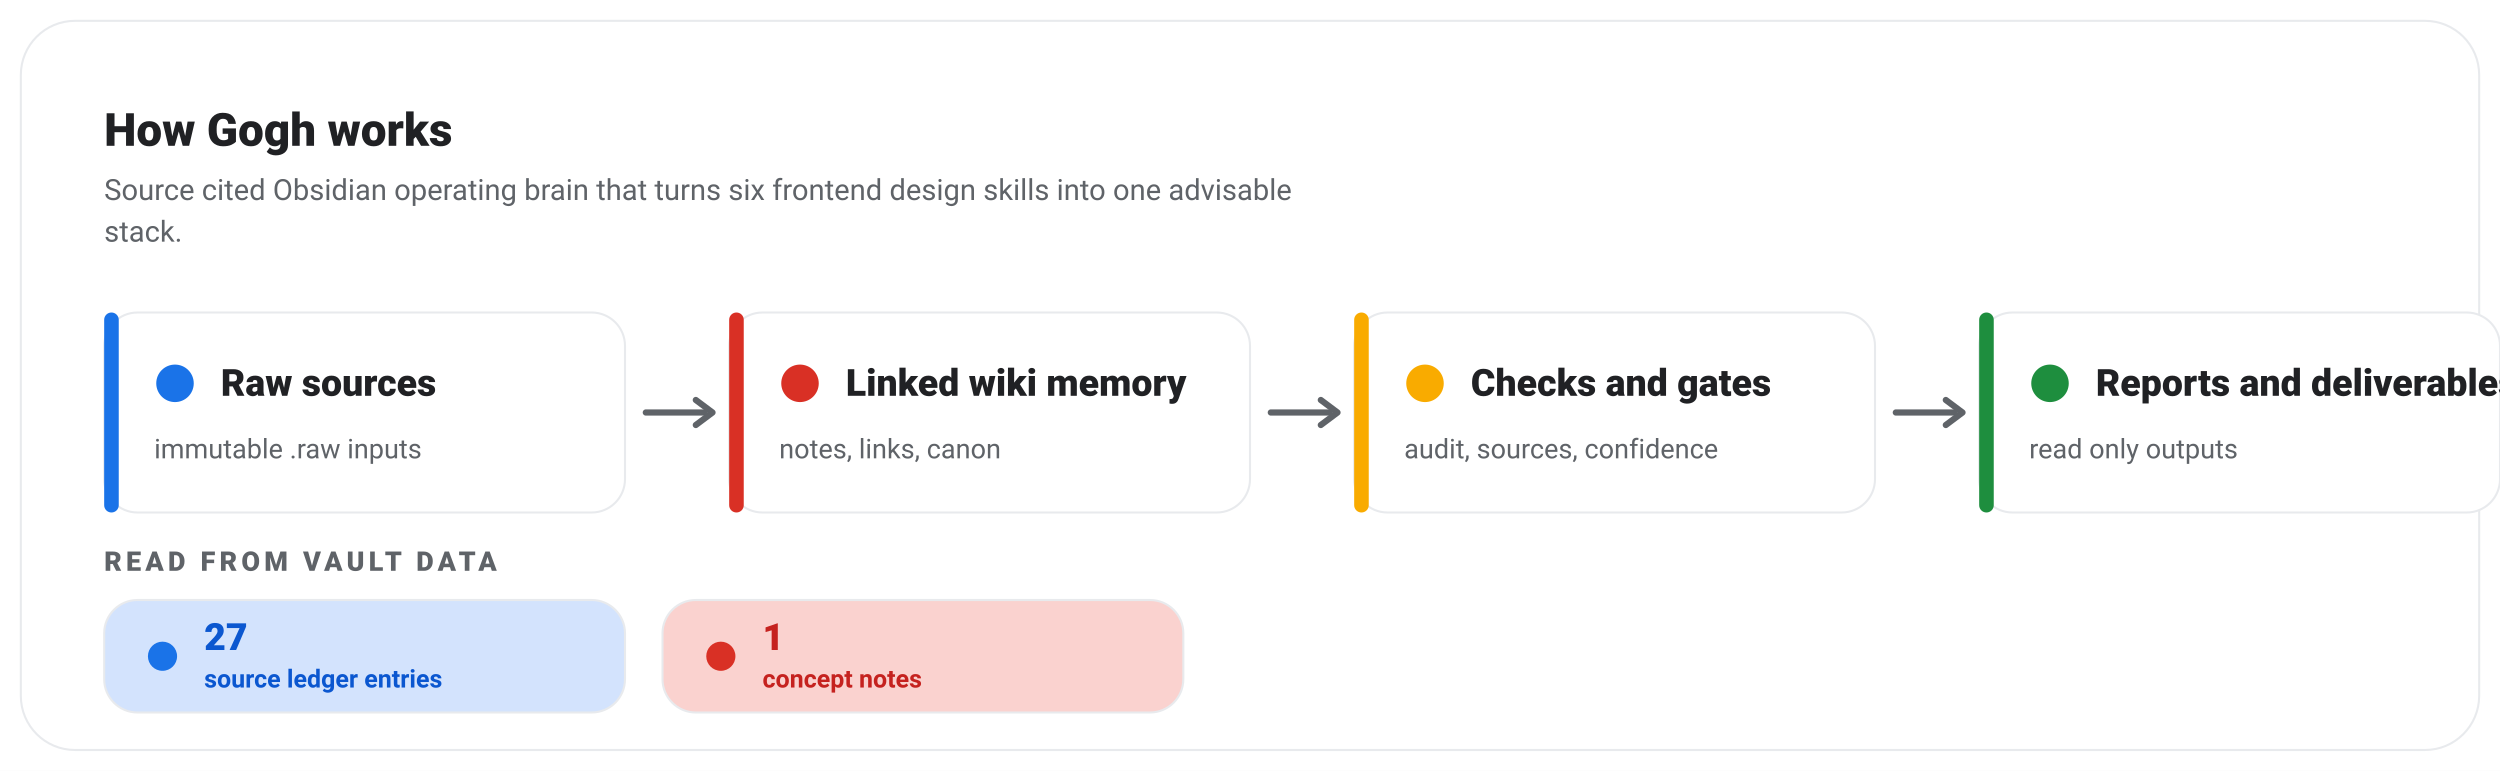
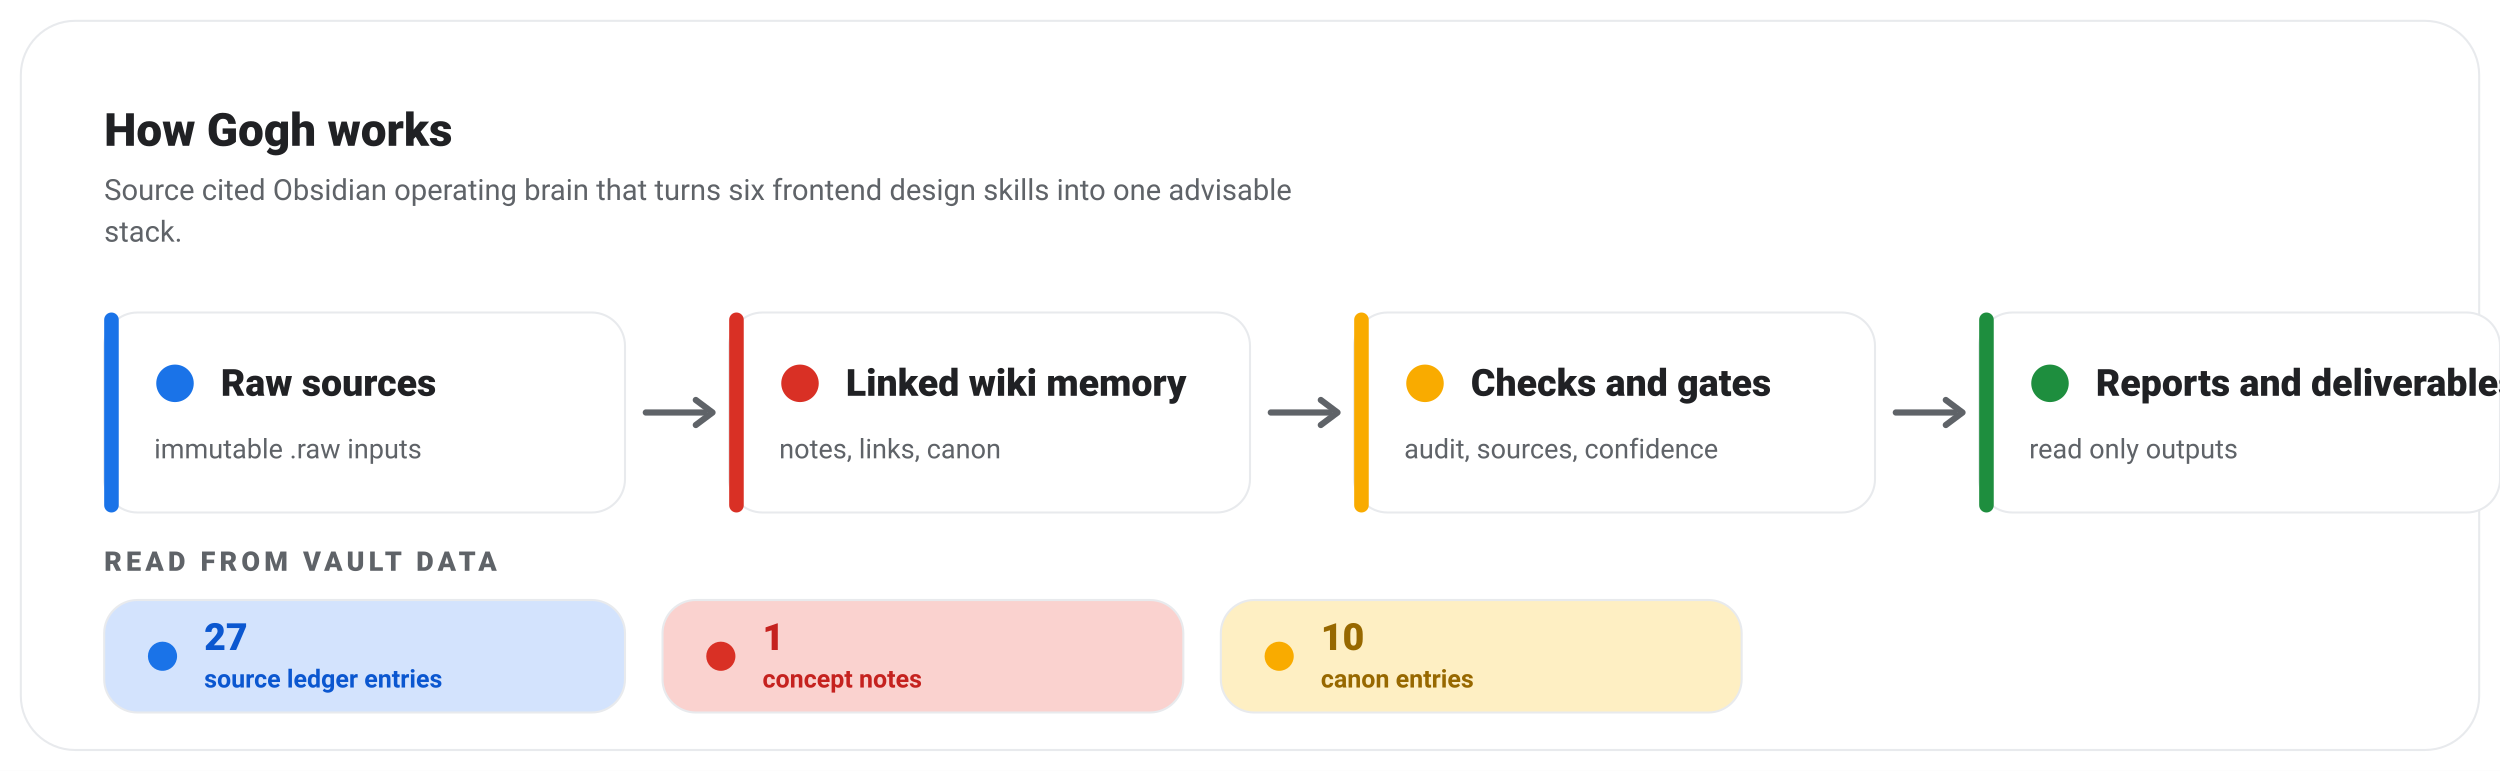
<svg xmlns="http://www.w3.org/2000/svg" viewBox="0 0 1200 370" role="img" aria-labelledby="title desc" font-family="&quot;Google Sans&quot;,&quot;Product Sans&quot;,Roboto,&quot;Segoe UI&quot;,Arial,sans-serif">
  <style>
  @media (prefers-reduced-motion:reduce){*{animation:none!important}}
  .head,.chip,.arrow,.metric{animation:fu .55s ease backwards}
  @keyframes fu{from{opacity:0;transform:translateY(10px)}}
</style>
  <rect width="1200" height="370" fill="#fff" />
  <rect x="10" y="10" width="1180" height="350" rx="26" fill="#fff" stroke="#E8EAED" />
  <text class="head" x="50" y="70" font-size="22" font-weight="800" fill="#202124">How Gogh works</text>
  <text class="head" style="animation-delay:0.08s" x="50" y="96" font-size="14" fill="#5F6368">Source cited Obsidian operating brain that turns six frontend design skills into one advisable</text>
  <text class="head" style="animation-delay:0.12s" x="50" y="116" font-size="14" fill="#5F6368">stack.</text>
  <g class="chip" style="animation-delay:0.30s">
    <rect x="50" y="150" width="250" height="96" rx="16" fill="#fff" stroke="#E8EAED" />
    <rect x="50" y="150" width="7" height="96" rx="3.5" fill="#1A73E8" />
    <circle cx="84" cy="184" r="9" fill="#1A73E8" />
    <text x="106" y="190" font-size="18" font-weight="800" fill="#202124">Raw sources</text>
    <text x="74" y="220" font-size="13" fill="#5F6368">immutable .raw inputs</text>
  </g>
  <g class="chip" style="animation-delay:0.46s">
    <rect x="350" y="150" width="250" height="96" rx="16" fill="#fff" stroke="#E8EAED" />
    <rect x="350" y="150" width="7" height="96" rx="3.5" fill="#D93025" />
    <circle cx="384" cy="184" r="9" fill="#D93025" />
    <text x="406" y="190" font-size="18" font-weight="800" fill="#202124">Linked wiki memory</text>
    <text x="374" y="220" font-size="13" fill="#5F6368">notes, links, canon</text>
  </g>
  <g class="chip" style="animation-delay:0.62s">
    <rect x="650" y="150" width="250" height="96" rx="16" fill="#fff" stroke="#E8EAED" />
    <rect x="650" y="150" width="7" height="96" rx="3.5" fill="#F9AB00" />
    <circle cx="684" cy="184" r="9" fill="#F9AB00" />
    <text x="706" y="190" font-size="18" font-weight="800" fill="#202124">Checks and gates</text>
    <text x="674" y="220" font-size="13" fill="#5F6368">audit, sources, confidence</text>
  </g>
  <g class="chip" style="animation-delay:0.78s">
    <rect x="950" y="150" width="250" height="96" rx="16" fill="#fff" stroke="#E8EAED" />
    <rect x="950" y="150" width="7" height="96" rx="3.5" fill="#1E8E3E" />
    <circle cx="984" cy="184" r="9" fill="#1E8E3E" />
    <text x="1006" y="190" font-size="18" font-weight="800" fill="#202124">Reports and deliverables</text>
    <text x="974" y="220" font-size="13" fill="#5F6368">read only outputs</text>
  </g>
  <g class="arrow" style="animation-delay:0.50s">
    <line x1="310" y1="198" x2="338" y2="198" stroke="#5F6368" stroke-width="3" stroke-linecap="round" />
    <path d="M334,192 L342,198 L334,204" fill="none" stroke="#5F6368" stroke-width="3" stroke-linecap="round" stroke-linejoin="round" />
  </g>
  <g class="arrow" style="animation-delay:0.66s">
    <line x1="610" y1="198" x2="638" y2="198" stroke="#5F6368" stroke-width="3" stroke-linecap="round" />
    <path d="M634,192 L642,198 L634,204" fill="none" stroke="#5F6368" stroke-width="3" stroke-linecap="round" stroke-linejoin="round" />
  </g>
  <g class="arrow" style="animation-delay:0.82s">
    <line x1="910" y1="198" x2="938" y2="198" stroke="#5F6368" stroke-width="3" stroke-linecap="round" />
    <path d="M934,192 L942,198 L934,204" fill="none" stroke="#5F6368" stroke-width="3" stroke-linecap="round" stroke-linejoin="round" />
  </g>
  <text class="metric" x="50" y="274" font-size="13" letter-spacing="2" font-weight="800" fill="#5F6368">READ FROM VAULT DATA</text>
  <g class="metric" style="animation-delay:0.86s">
    <rect x="50" y="288" width="250" height="54" rx="16" fill="#D3E3FD" stroke="#E8EAED" />
    <circle cx="78" cy="315" r="7" fill="#1A73E8" />
    <text x="98" y="312" font-size="18" font-weight="800" fill="#0B57D0">27</text>
    <text x="98" y="330" font-size="12" font-weight="700" fill="#0B57D0">source ledger entries</text>
  </g>
  <g class="metric" style="animation-delay:0.94s">
    <rect x="318" y="288" width="250" height="54" rx="16" fill="#FAD2CF" stroke="#E8EAED" />
    <circle cx="346" cy="315" r="7" fill="#D93025" />
    <text x="366" y="312" font-size="18" font-weight="800" fill="#C5221F">1</text>
    <text x="366" y="330" font-size="12" font-weight="700" fill="#C5221F">concept notes</text>
  </g>
+   <g class="metric" style="animation-delay:1.02s">
+     <rect x="586" y="288" width="250" height="54" rx="16" fill="#FEEFC3" stroke="#E8EAED" />
+     <circle cx="614" cy="315" r="7" fill="#F9AB00" />
+     <text x="634" y="312" font-size="18" font-weight="800" fill="#976800">10</text>
+     <text x="634" y="330" font-size="12" font-weight="700" fill="#976800">canon entries</text>
+   </g>
</svg>
